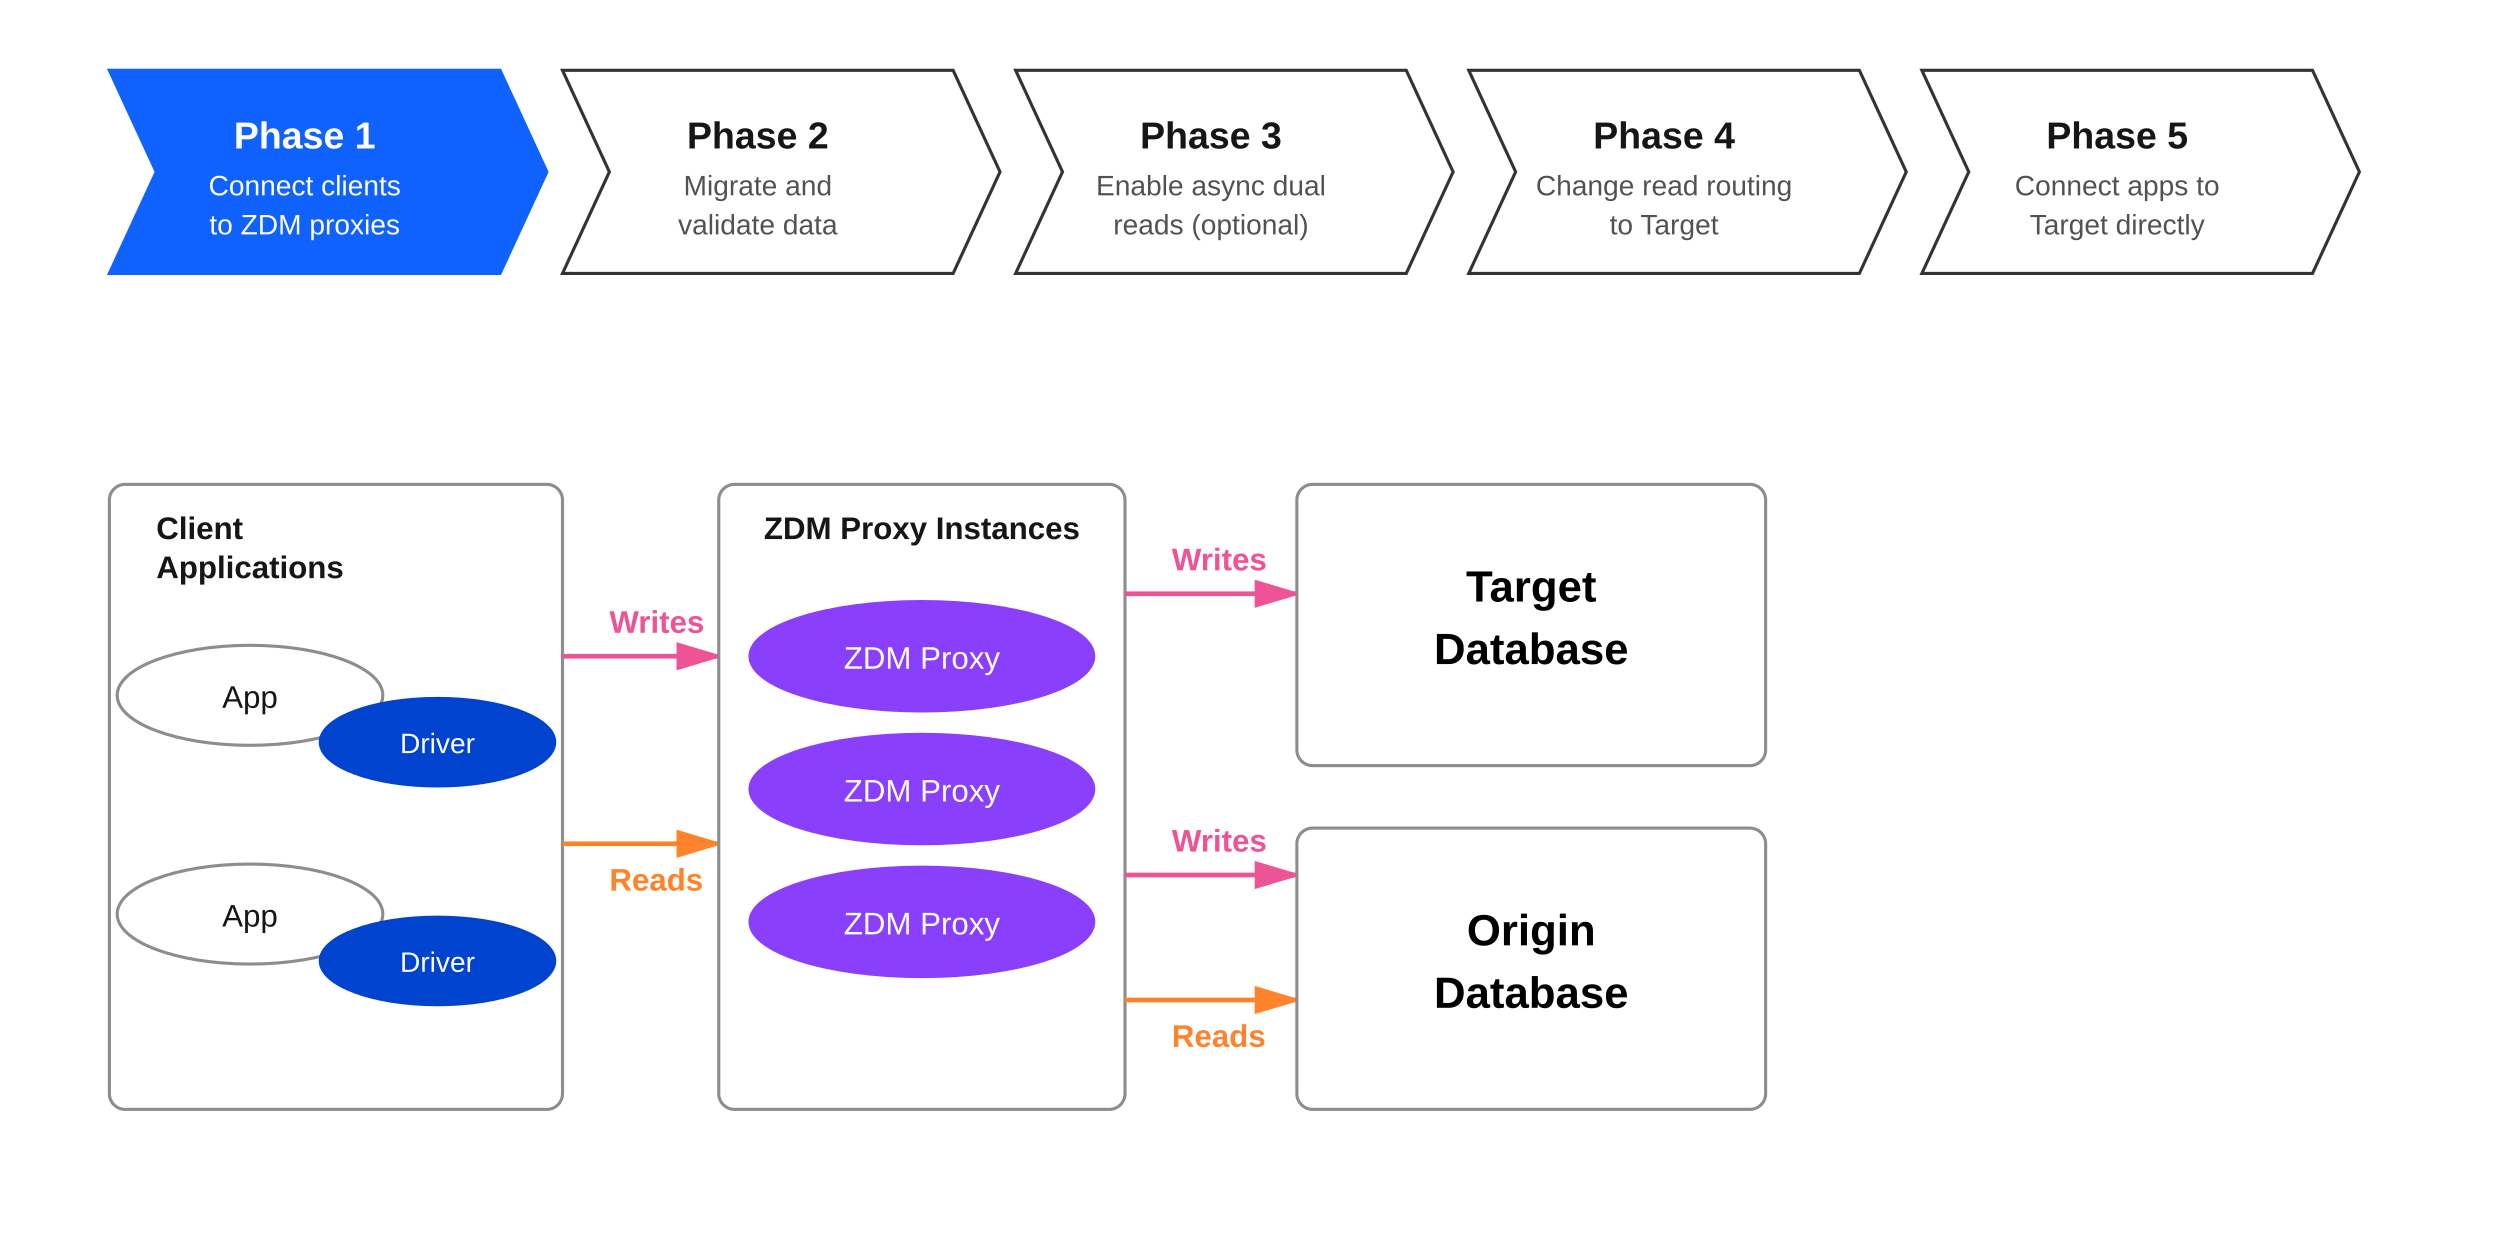
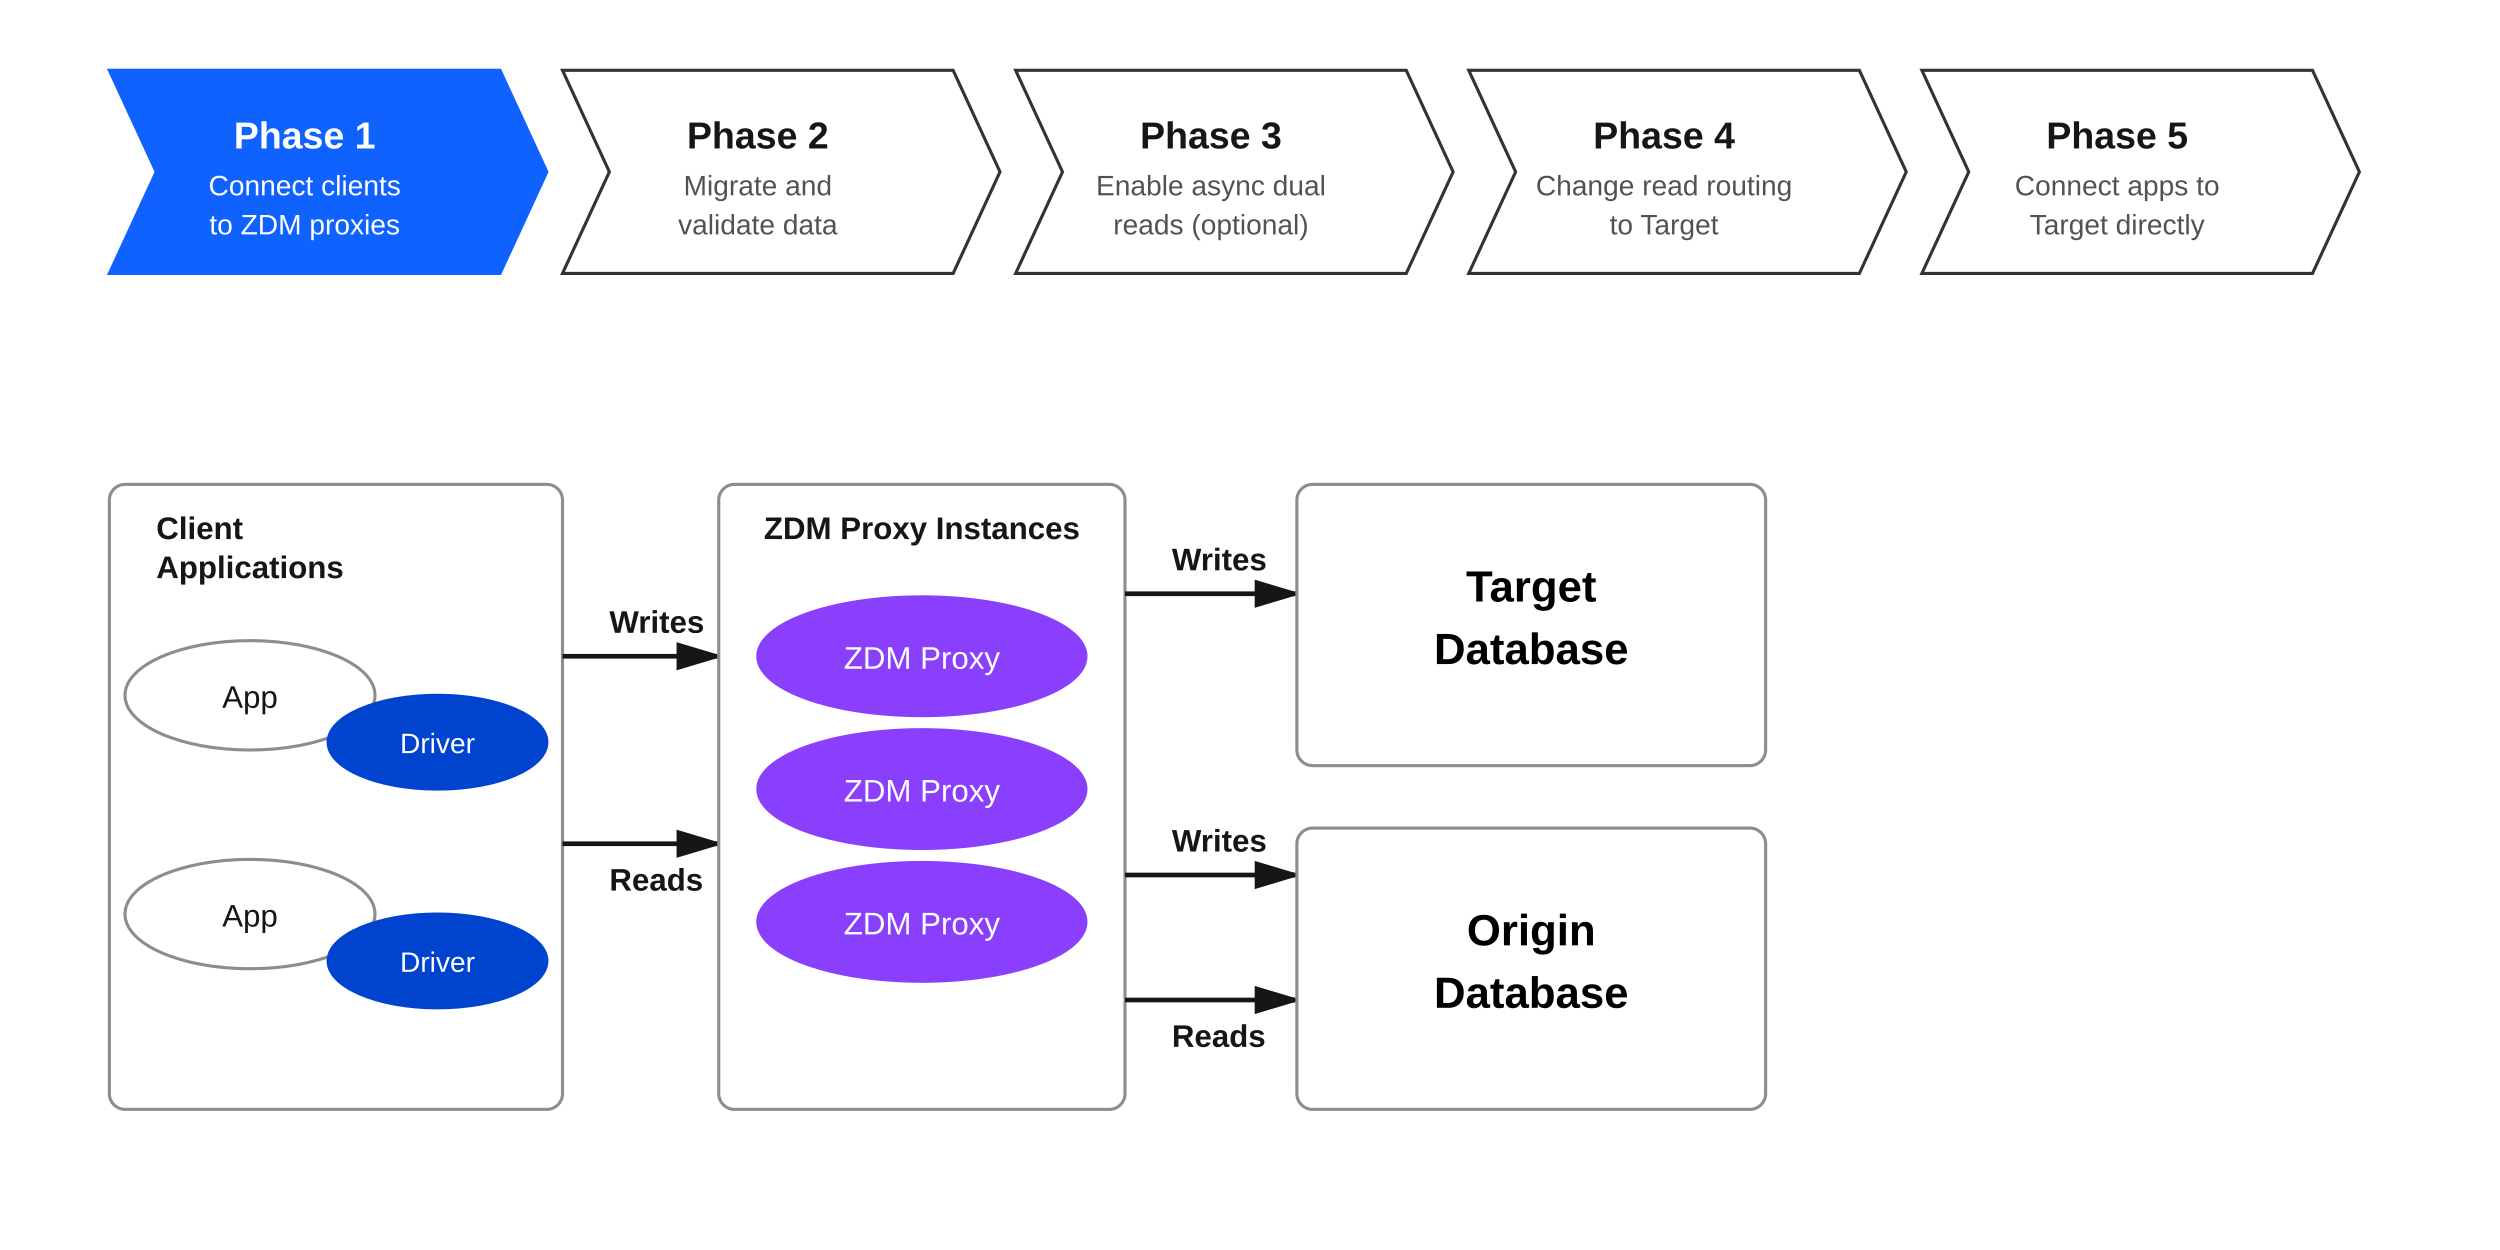
<svg xmlns="http://www.w3.org/2000/svg" viewBox="0 0 1600 800" width="1600" height="800">
  <rect width="1600" height="800" fill="#ffffff" />
  <defs>
    <style>
      .phase-box { fill: white; stroke: #333; stroke-width: 2; }
      .phase-box-active { fill: #0f62fe; stroke: #0f62fe; stroke-width: 2; }
      .phase-text { font-family: 'IBM Plex Sans', Arial, sans-serif; font-size: 24px; font-weight: bold; fill: #161616; }
      .phase-text-active { font-family: 'IBM Plex Sans', Arial, sans-serif; font-size: 24px; font-weight: bold; fill: white; }
      .phase-desc { font-family: 'IBM Plex Sans', Arial, sans-serif; font-size: 18px; fill: #525252; }
      .phase-desc-active { font-family: 'IBM Plex Sans', Arial, sans-serif; font-size: 18px; fill: white; }
      .box { fill: white; stroke: #8d8d8d; stroke-width: 2; rx: 10; }
      .app-box { fill: white; stroke: #8d8d8d; stroke-width: 2; }
      .driver-box { fill: #0043ce; stroke: #0043ce; stroke-width: 2; }
      .proxy-box { fill: #8a3ffc; stroke: #8a3ffc; stroke-width: 2; }
      .label-text { font-family: 'IBM Plex Sans', Arial, sans-serif; font-size: 20px; fill: #161616; }
      .driver-text { font-family: 'IBM Plex Sans', Arial, sans-serif; font-size: 18px; fill: white; }
      .proxy-text { font-family: 'IBM Plex Sans', Arial, sans-serif; font-size: 20px; fill: white; }
      .arrow { stroke-width: 3; fill: none; }
-       .arrow-writes { stroke: #ee5396; marker-end: url(#arrowhead-writes); }
-       .arrow-reads { stroke: #ff832b; marker-end: url(#arrowhead-reads); }
+       .arrow-writes { stroke: #161616; marker-end: url(#arrowhead-writes); }
+       .arrow-reads { stroke: #161616; marker-end: url(#arrowhead-reads); }
      .arrow-label { font-family: 'IBM Plex Sans', Arial, sans-serif; font-size: 20px; font-weight: 600; }
-       .writes-label { fill: #ee5396; }
-       .reads-label { fill: #ff832b; }
+       .writes-label { fill: #161616; }
+       .reads-label { fill: #161616; }
      .db-text { font-family: Arial, sans-serif; font-size: 28px; font-weight: bold; fill: #000; }
    </style>
    <marker id="arrowhead-writes" markerWidth="10" markerHeight="10" refX="9" refY="3" orient="auto">
-       <polygon points="0 0, 10 3, 0 6" fill="#ee5396" />
+       <polygon points="0 0, 10 3, 0 6" fill="#161616" />
    </marker>
    <marker id="arrowhead-reads" markerWidth="10" markerHeight="10" refX="9" refY="3" orient="auto">
-       <polygon points="0 0, 10 3, 0 6" fill="#ff832b" />
+       <polygon points="0 0, 10 3, 0 6" fill="#161616" />
    </marker>
  </defs>
  <g id="phases">
    <polygon class="phase-box-active" points="70,45 320,45 350,110 320,175 70,175 100,110" />
    <text class="phase-text-active" x="195" y="95" text-anchor="middle">Phase 1</text>
    <text class="phase-desc-active" x="195" y="125" text-anchor="middle">Connect clients</text>
    <text class="phase-desc-active" x="195" y="150" text-anchor="middle">to ZDM proxies</text>
    <polygon class="phase-box" points="360,45 610,45 640,110 610,175 360,175 390,110" />
    <text class="phase-text" x="485" y="95" text-anchor="middle">Phase 2</text>
    <text class="phase-desc" x="485" y="125" text-anchor="middle">Migrate and</text>
    <text class="phase-desc" x="485" y="150" text-anchor="middle">validate data</text>
    <polygon class="phase-box" points="650,45 900,45 930,110 900,175 650,175 680,110" />
    <text class="phase-text" x="775" y="95" text-anchor="middle">Phase 3</text>
    <text class="phase-desc" x="775" y="125" text-anchor="middle">Enable async dual</text>
    <text class="phase-desc" x="775" y="150" text-anchor="middle">reads (optional)</text>
    <polygon class="phase-box" points="940,45 1190,45 1220,110 1190,175 940,175 970,110" />
    <text class="phase-text" x="1065" y="95" text-anchor="middle">Phase 4</text>
    <text class="phase-desc" x="1065" y="125" text-anchor="middle">Change read routing</text>
    <text class="phase-desc" x="1065" y="150" text-anchor="middle">to Target</text>
    <polygon class="phase-box" points="1230,45 1480,45 1510,110 1480,175 1230,175 1260,110" />
    <text class="phase-text" x="1355" y="95" text-anchor="middle">Phase 5</text>
    <text class="phase-desc" x="1355" y="125" text-anchor="middle">Connect apps to</text>
    <text class="phase-desc" x="1355" y="150" text-anchor="middle">Target directly</text>
  </g>
  <rect class="box" x="70" y="310" width="290" height="400" />
  <text class="label-text" x="100" y="345" font-weight="bold">Client</text>
  <text class="label-text" x="100" y="370" font-weight="bold">Applications</text>
-   <ellipse class="app-box" cx="160" cy="445" rx="85" ry="32" />
+   <ellipse class="app-box" cx="160" cy="445" rx="80" ry="35" />
  <text class="label-text" x="160" y="453" text-anchor="middle">App</text>
-   <ellipse class="driver-box" cx="280" cy="475" rx="75" ry="28" />
+   <ellipse class="driver-box" cx="280" cy="475" rx="70" ry="30" />
  <text class="driver-text" x="280" y="482" text-anchor="middle">Driver</text>
-   <ellipse class="app-box" cx="160" cy="585" rx="85" ry="32" />
+   <ellipse class="app-box" cx="160" cy="585" rx="80" ry="35" />
  <text class="label-text" x="160" y="593" text-anchor="middle">App</text>
-   <ellipse class="driver-box" cx="280" cy="615" rx="75" ry="28" />
+   <ellipse class="driver-box" cx="280" cy="615" rx="70" ry="30" />
  <text class="driver-text" x="280" y="622" text-anchor="middle">Driver</text>
  <line class="arrow arrow-writes" x1="360" y1="420" x2="460" y2="420" />
  <text class="arrow-label writes-label" x="390" y="405">Writes</text>
  <line class="arrow arrow-reads" x1="360" y1="540" x2="460" y2="540" />
  <text class="arrow-label reads-label" x="390" y="570">Reads</text>
  <rect class="box" x="460" y="310" width="260" height="400" />
  <text class="label-text" x="590" y="345" text-anchor="middle" font-weight="bold">ZDM Proxy Instances</text>
-   <ellipse class="proxy-box" cx="590" cy="420" rx="110" ry="35" />
+   <ellipse class="proxy-box" cx="590" cy="420" rx="105" ry="38" />
  <text class="proxy-text" x="590" y="428" text-anchor="middle">ZDM Proxy</text>
-   <ellipse class="proxy-box" cx="590" cy="505" rx="110" ry="35" />
+   <ellipse class="proxy-box" cx="590" cy="505" rx="105" ry="38" />
  <text class="proxy-text" x="590" y="513" text-anchor="middle">ZDM Proxy</text>
-   <ellipse class="proxy-box" cx="590" cy="590" rx="110" ry="35" />
+   <ellipse class="proxy-box" cx="590" cy="590" rx="105" ry="38" />
  <text class="proxy-text" x="590" y="598" text-anchor="middle">ZDM Proxy</text>
  <line class="arrow arrow-writes" x1="720" y1="380" x2="830" y2="380" />
  <text class="arrow-label writes-label" x="750" y="365">Writes</text>
  <line class="arrow arrow-writes" x1="720" y1="560" x2="830" y2="560" />
  <text class="arrow-label writes-label" x="750" y="545">Writes</text>
  <line class="arrow arrow-reads" x1="720" y1="640" x2="830" y2="640" />
  <text class="arrow-label reads-label" x="750" y="670">Reads</text>
  <rect class="box" x="830" y="310" width="300" height="180" />
  <text class="db-text" x="980" y="385" text-anchor="middle">Target</text>
  <text class="db-text" x="980" y="425" text-anchor="middle">Database</text>
  <rect class="box" x="830" y="530" width="300" height="180" />
  <text class="db-text" x="980" y="605" text-anchor="middle">Origin</text>
  <text class="db-text" x="980" y="645" text-anchor="middle">Database</text>
</svg>
